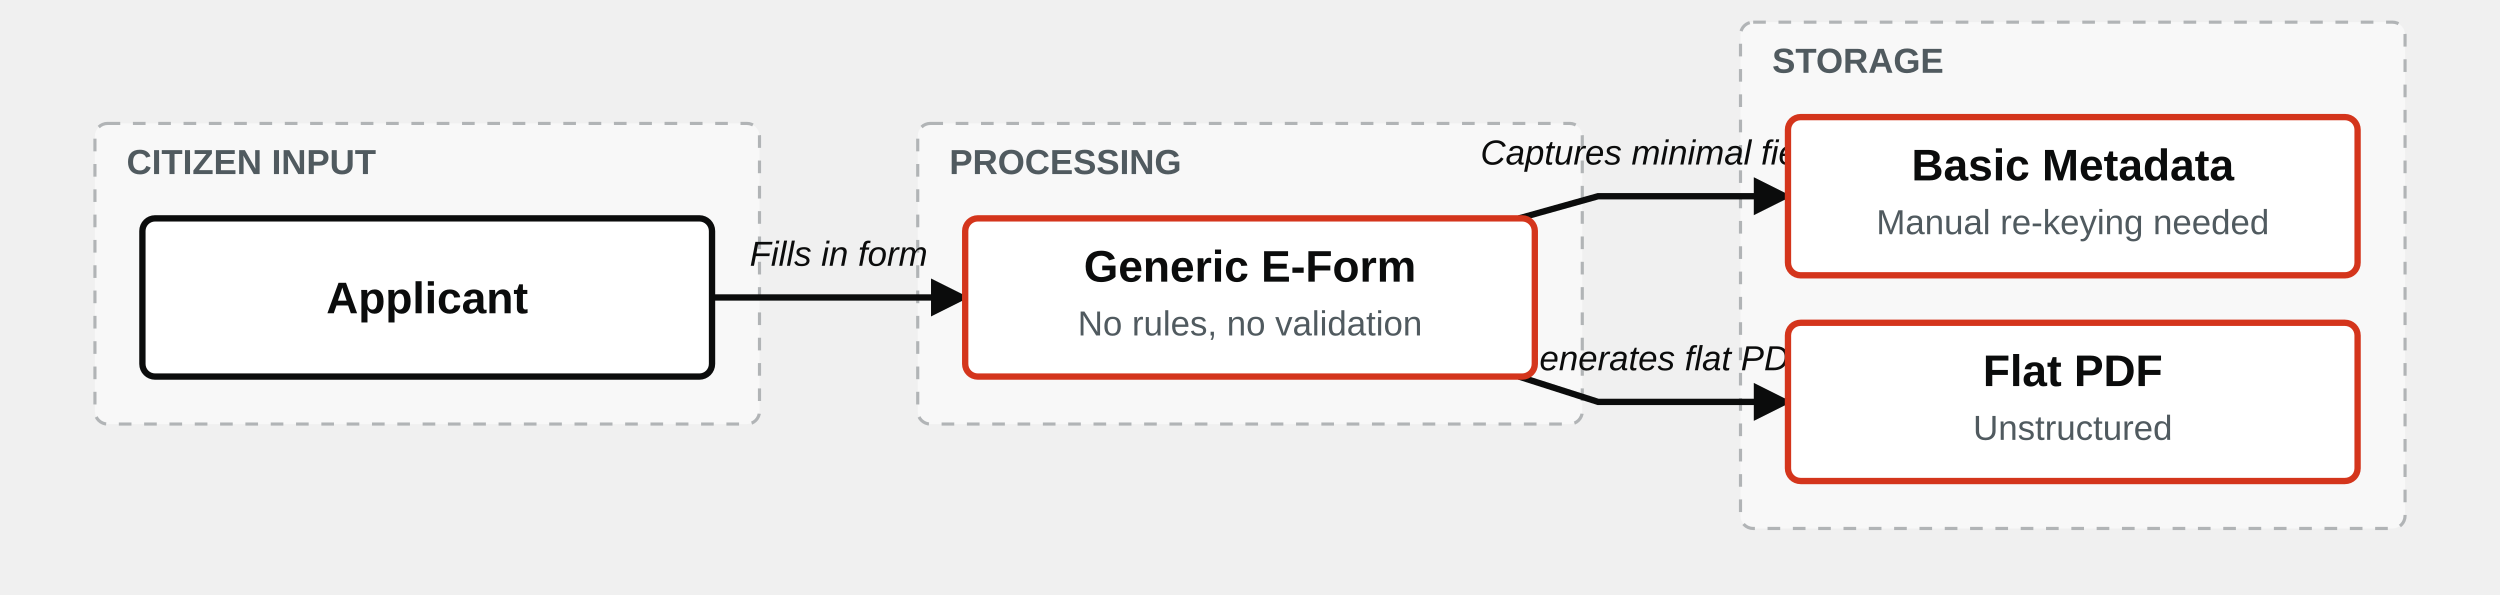
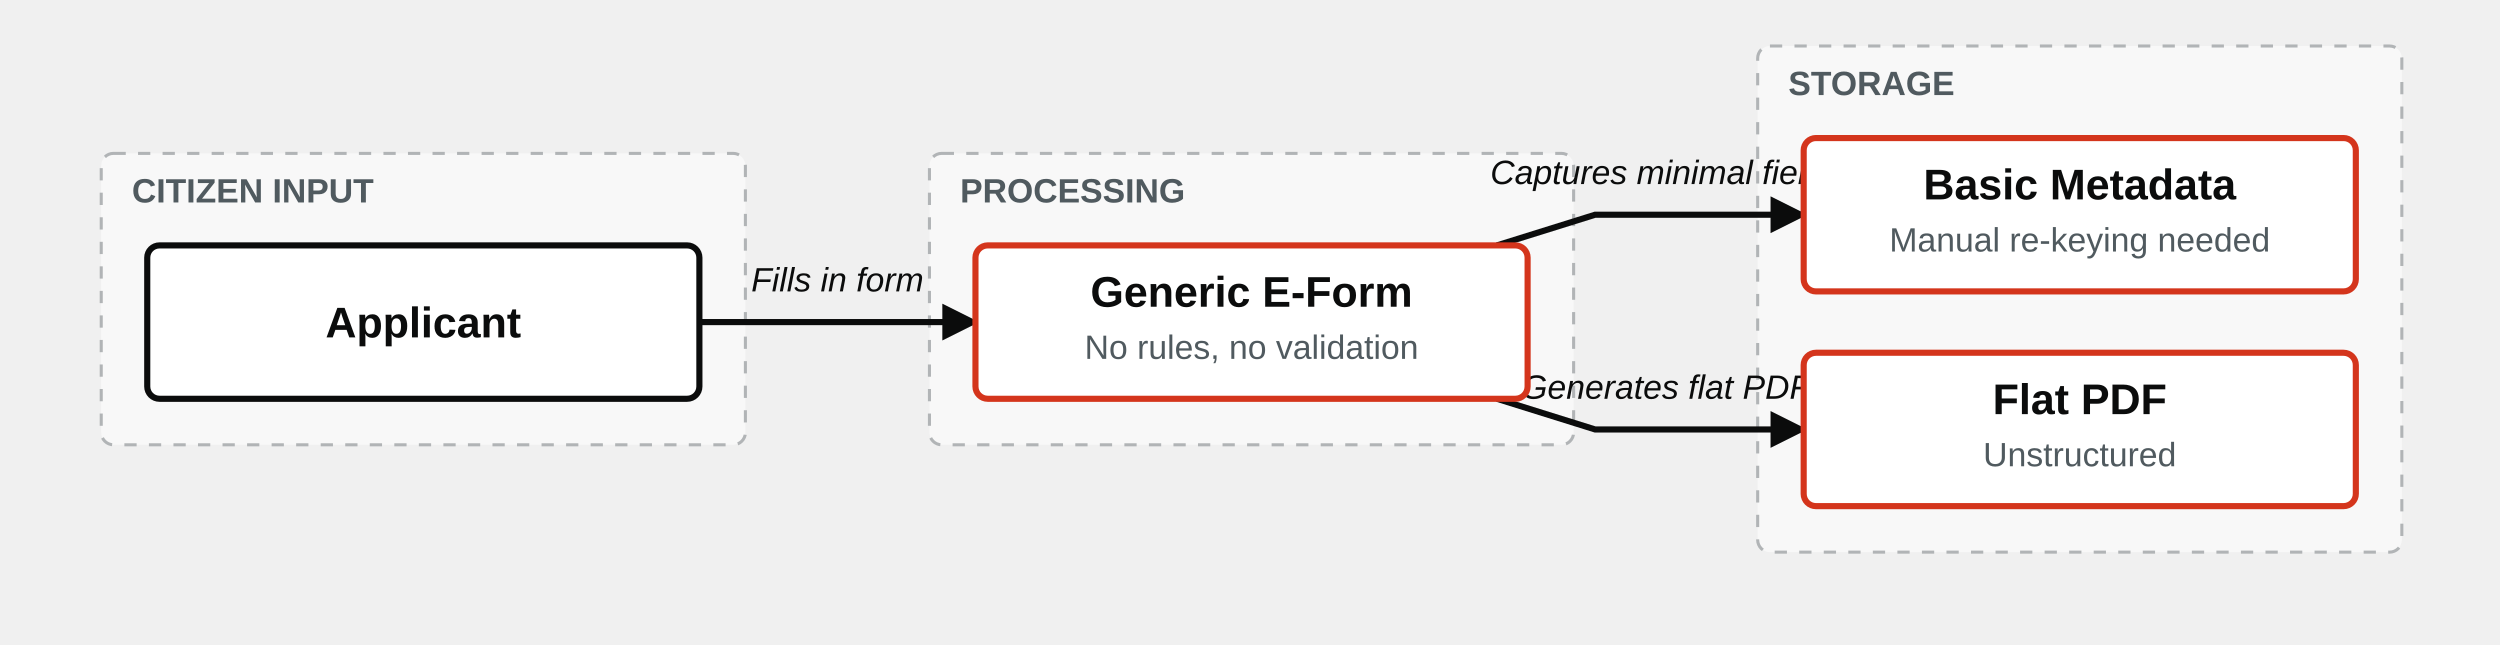
- <svg xmlns="http://www.w3.org/2000/svg" viewBox="0 0 790 188" width="100%" height="100%" style="font-family: 'GDS Transport', Arial, sans-serif;">
+ <svg xmlns="http://www.w3.org/2000/svg" viewBox="0 0 815 210" width="100%" height="100%" style="font-family: 'GDS Transport', Arial, sans-serif;">
  <defs>
    <marker id="arrow" viewBox="0 0 10 10" refX="9" refY="5" markerWidth="6" markerHeight="6" orient="auto-start-reverse">
      <path d="M 0 0 L 10 5 L 0 10 z" fill="#0b0c0c" />
    </marker>
    <marker id="arrow-blue" viewBox="0 0 10 10" refX="9" refY="5" markerWidth="6" markerHeight="6" orient="auto-start-reverse">
      <path d="M 0 0 L 10 5 L 0 10 z" fill="#1d70b8" />
    </marker>
  </defs>
-   <rect x="30" y="39" width="210" height="95" fill="#f8f8f8" stroke="#b1b4b6" stroke-dasharray="4" rx="4" />
-   <text x="40" y="55" font-size="11" font-weight="bold" fill="#505a5f">CITIZEN INPUT</text>
-   <rect x="290" y="39" width="210" height="95" fill="#f8f8f8" stroke="#b1b4b6" stroke-dasharray="4" rx="4" />
-   <text x="300" y="55" font-size="11" font-weight="bold" fill="#505a5f">PROCESSING</text>
-   <rect x="550" y="7" width="210" height="160" fill="#f8f8f8" stroke="#b1b4b6" stroke-dasharray="4" rx="4" />
-   <text x="560" y="23" font-size="11" font-weight="bold" fill="#505a5f">STORAGE</text>
-   <path d="M 225 94 L 245 94 L 265 94 L 285 94 L 305 94" fill="none" stroke="#0b0c0c" stroke-width="2" marker-end="url(#arrow)" />
-   <text x="265" y="84" font-size="11" font-style="italic" text-anchor="middle" fill="#0b0c0c">Fills in form</text>
-   <path d="M 480 119 L 505 127 L 525 127 L 545 127 L 565 127" fill="none" stroke="#0b0c0c" stroke-width="2" marker-end="url(#arrow)" />
-   <text x="525" y="117" font-size="11" font-style="italic" text-anchor="middle" fill="#0b0c0c">Generates flat PDF</text>
-   <path d="M 480 69 L 505 62 L 525 62 L 545 62 L 565 62" fill="none" stroke="#0b0c0c" stroke-width="2" marker-end="url(#arrow)" />
-   <text x="525" y="52" font-size="11" font-style="italic" text-anchor="middle" fill="#0b0c0c">Captures minimal fields</text>
-   <rect x="45" y="69" width="180" height="50" fill="#ffffff" stroke="#0b0c0c" stroke-width="2" rx="4" />
-   <text x="135" y="99" font-size="14" font-weight="bold" text-anchor="middle" fill="#0b0c0c">Applicant</text>
-   <rect x="305" y="69" width="180" height="50" fill="#ffffff" stroke="#d4351c" stroke-width="2" rx="4" />
-   <text x="395" y="89" font-size="14" font-weight="bold" text-anchor="middle" fill="#0b0c0c">Generic E-Form</text>
-   <text x="395" y="106" font-size="11" text-anchor="middle" fill="#505a5f">No rules, no validation</text>
-   <rect x="565" y="102" width="180" height="50" fill="#ffffff" stroke="#d4351c" stroke-width="2" rx="4" />
-   <text x="655" y="122" font-size="14" font-weight="bold" text-anchor="middle" fill="#0b0c0c">Flat PDF</text>
-   <text x="655" y="139" font-size="11" text-anchor="middle" fill="#505a5f">Unstructured</text>
-   <rect x="565" y="37" width="180" height="50" fill="#ffffff" stroke="#d4351c" stroke-width="2" rx="4" />
-   <text x="655" y="57" font-size="14" font-weight="bold" text-anchor="middle" fill="#0b0c0c">Basic Metadata</text>
-   <text x="655" y="74" font-size="11" text-anchor="middle" fill="#505a5f">Manual re-keying needed</text>
+   <rect x="33" y="50" width="210" height="95" fill="#f8f8f8" stroke="#b1b4b6" stroke-dasharray="4" rx="4" />
+   <text x="43" y="66" font-size="11" font-weight="bold" fill="#505a5f">CITIZEN INPUT</text>
+   <rect x="303" y="50" width="210" height="95" fill="#f8f8f8" stroke="#b1b4b6" stroke-dasharray="4" rx="4" />
+   <text x="313" y="66" font-size="11" font-weight="bold" fill="#505a5f">PROCESSING</text>
+   <rect x="573" y="15" width="210" height="165" fill="#f8f8f8" stroke="#b1b4b6" stroke-dasharray="4" rx="4" />
+   <text x="583" y="31" font-size="11" font-weight="bold" fill="#505a5f">STORAGE</text>
+   <path d="M 228 105 L 250 105 L 273 105 L 295 105 L 318 105" fill="none" stroke="#0b0c0c" stroke-width="2" marker-end="url(#arrow)" />
+   <text x="273" y="95" font-size="11" font-style="italic" text-anchor="middle" fill="#0b0c0c">Fills in form</text>
+   <path d="M 488 130 L 520 140 L 543 140 L 565 140 L 588 140" fill="none" stroke="#0b0c0c" stroke-width="2" marker-end="url(#arrow)" />
+   <text x="543" y="130" font-size="11" font-style="italic" text-anchor="middle" fill="#0b0c0c">Generates flat PDF</text>
+   <path d="M 488 80 L 520 70 L 543 70 L 565 70 L 588 70" fill="none" stroke="#0b0c0c" stroke-width="2" marker-end="url(#arrow)" />
+   <text x="543" y="60" font-size="11" font-style="italic" text-anchor="middle" fill="#0b0c0c">Captures minimal fields</text>
+   <rect x="48" y="80" width="180" height="50" fill="#ffffff" stroke="#0b0c0c" stroke-width="2" rx="4" />
+   <text x="138" y="110" font-size="14" font-weight="bold" text-anchor="middle" fill="#0b0c0c">Applicant</text>
+   <rect x="318" y="80" width="180" height="50" fill="#ffffff" stroke="#d4351c" stroke-width="2" rx="4" />
+   <text x="408" y="100" font-size="14" font-weight="bold" text-anchor="middle" fill="#0b0c0c">Generic E-Form</text>
+   <text x="408" y="117" font-size="11" text-anchor="middle" fill="#505a5f">No rules, no validation</text>
+   <rect x="588" y="115" width="180" height="50" fill="#ffffff" stroke="#d4351c" stroke-width="2" rx="4" />
+   <text x="678" y="135" font-size="14" font-weight="bold" text-anchor="middle" fill="#0b0c0c">Flat PDF</text>
+   <text x="678" y="152" font-size="11" text-anchor="middle" fill="#505a5f">Unstructured</text>
+   <rect x="588" y="45" width="180" height="50" fill="#ffffff" stroke="#d4351c" stroke-width="2" rx="4" />
+   <text x="678" y="65" font-size="14" font-weight="bold" text-anchor="middle" fill="#0b0c0c">Basic Metadata</text>
+   <text x="678" y="82" font-size="11" text-anchor="middle" fill="#505a5f">Manual re-keying needed</text>
</svg>
